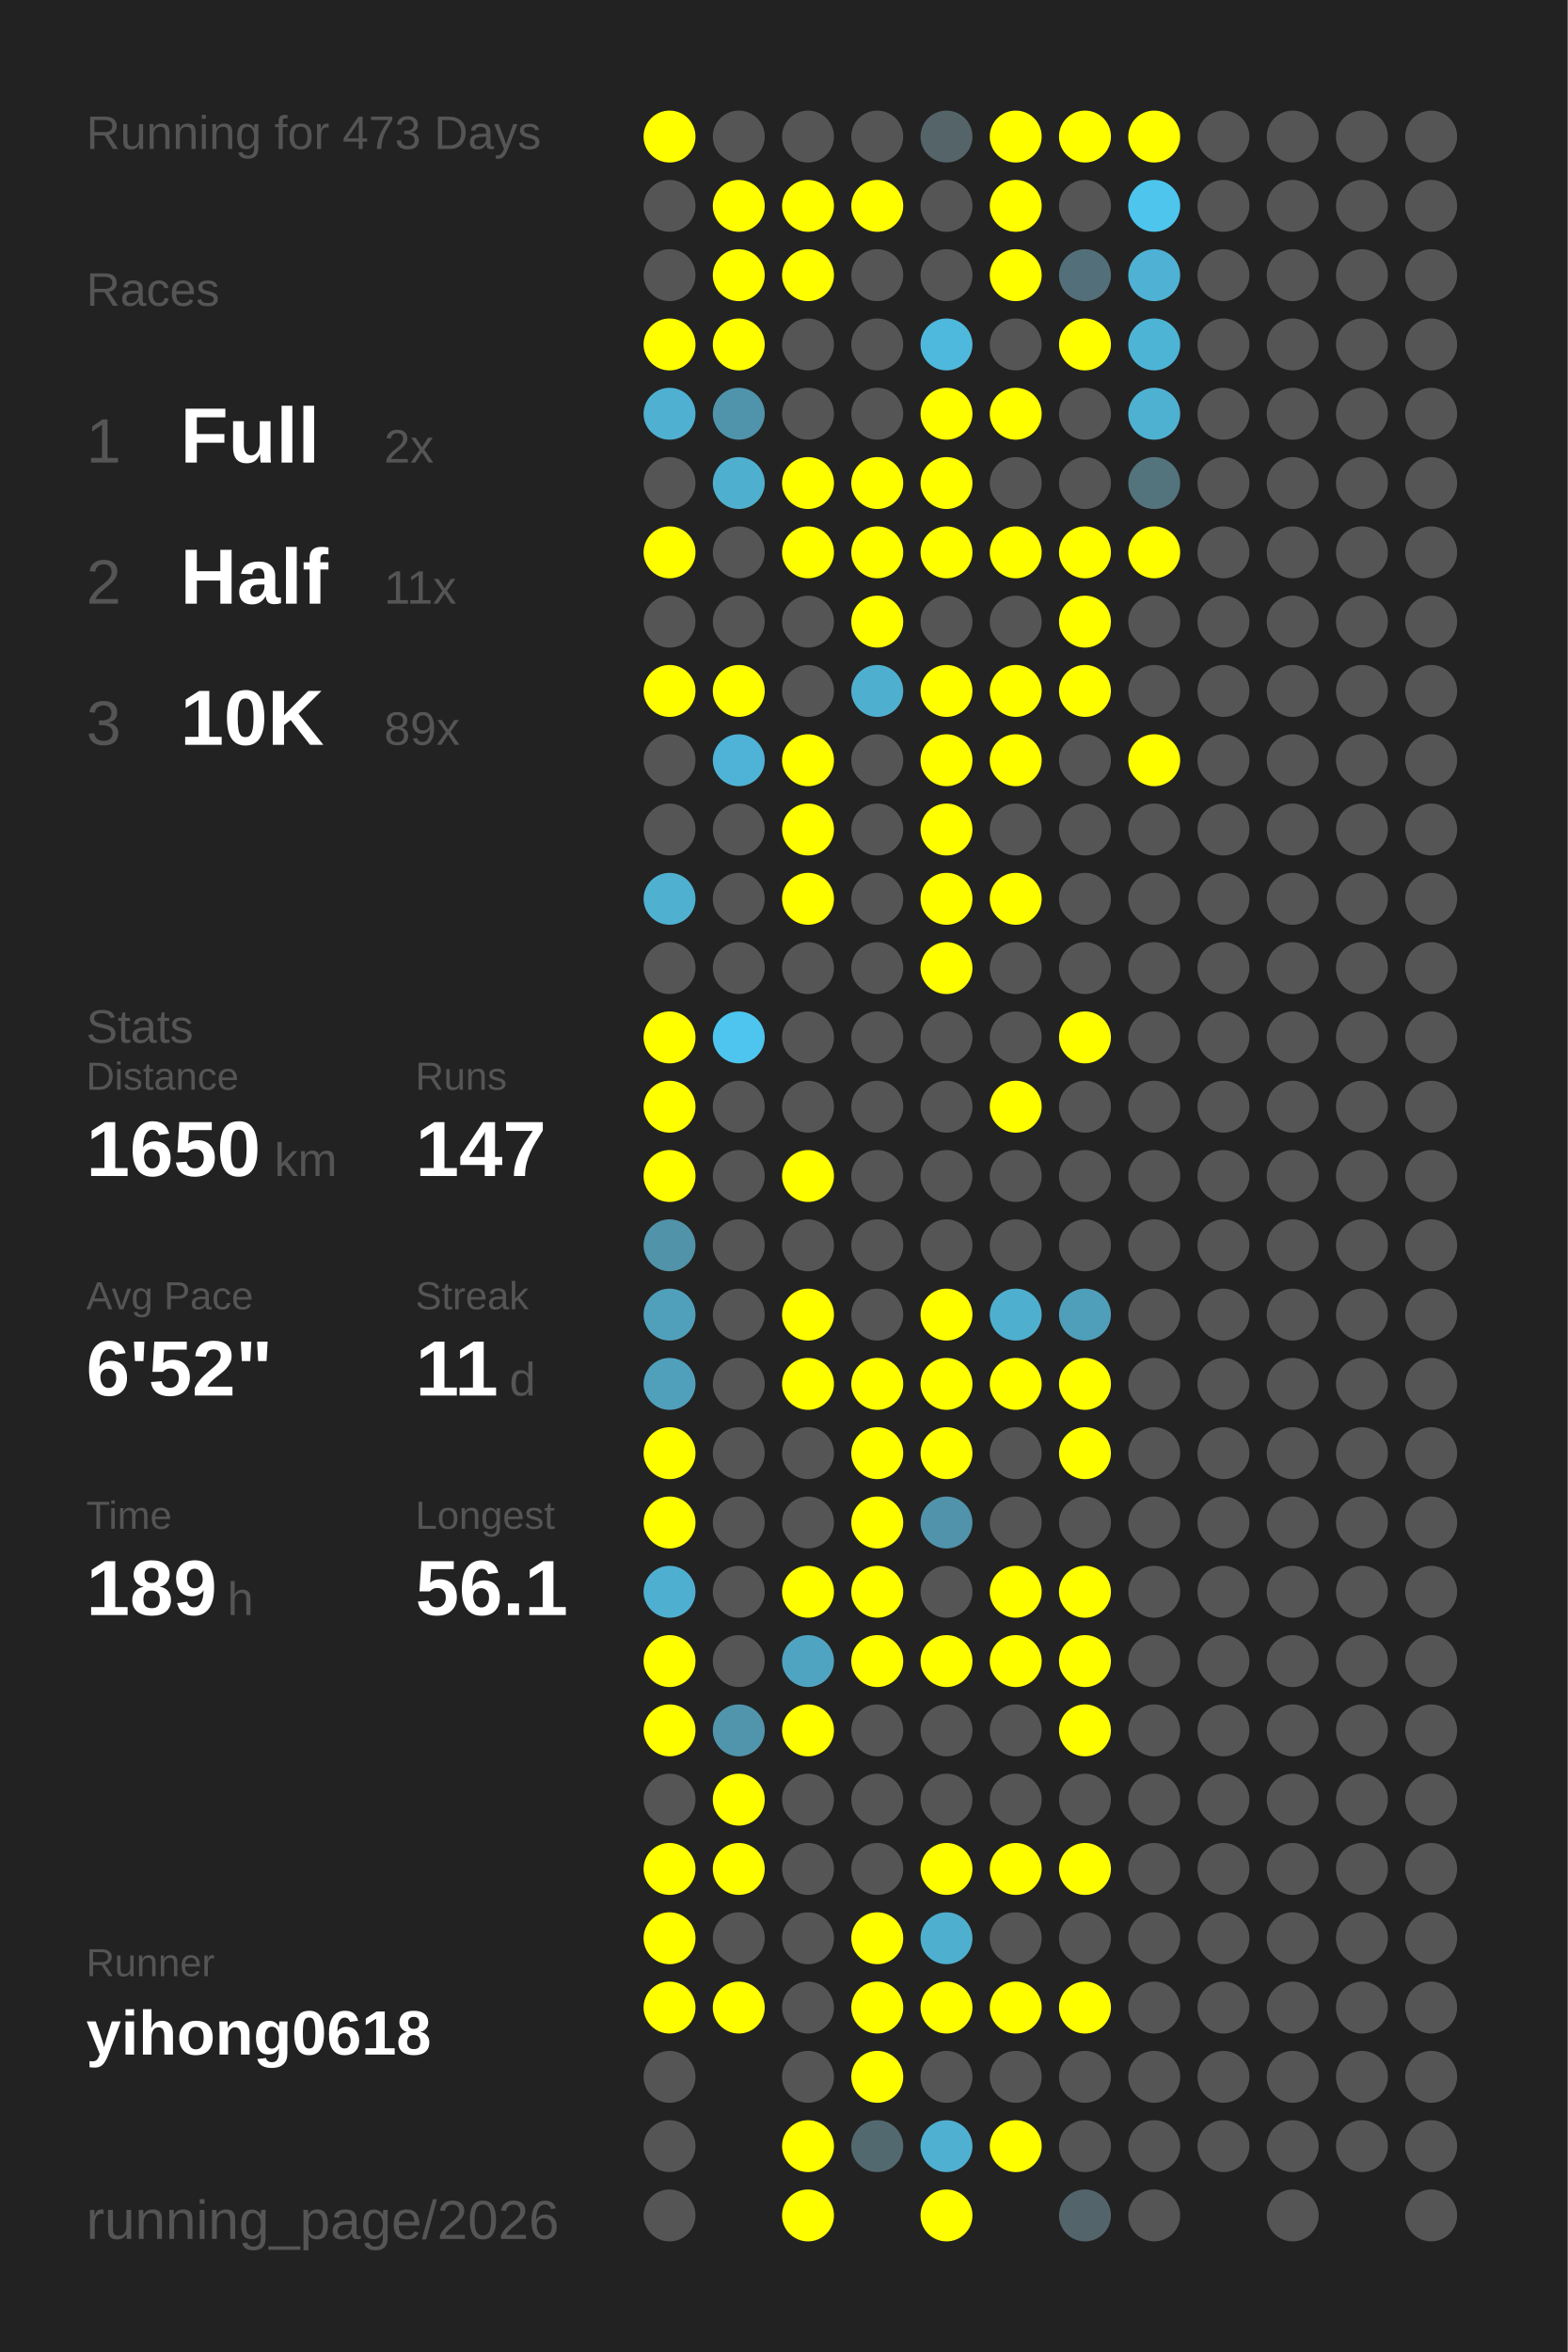
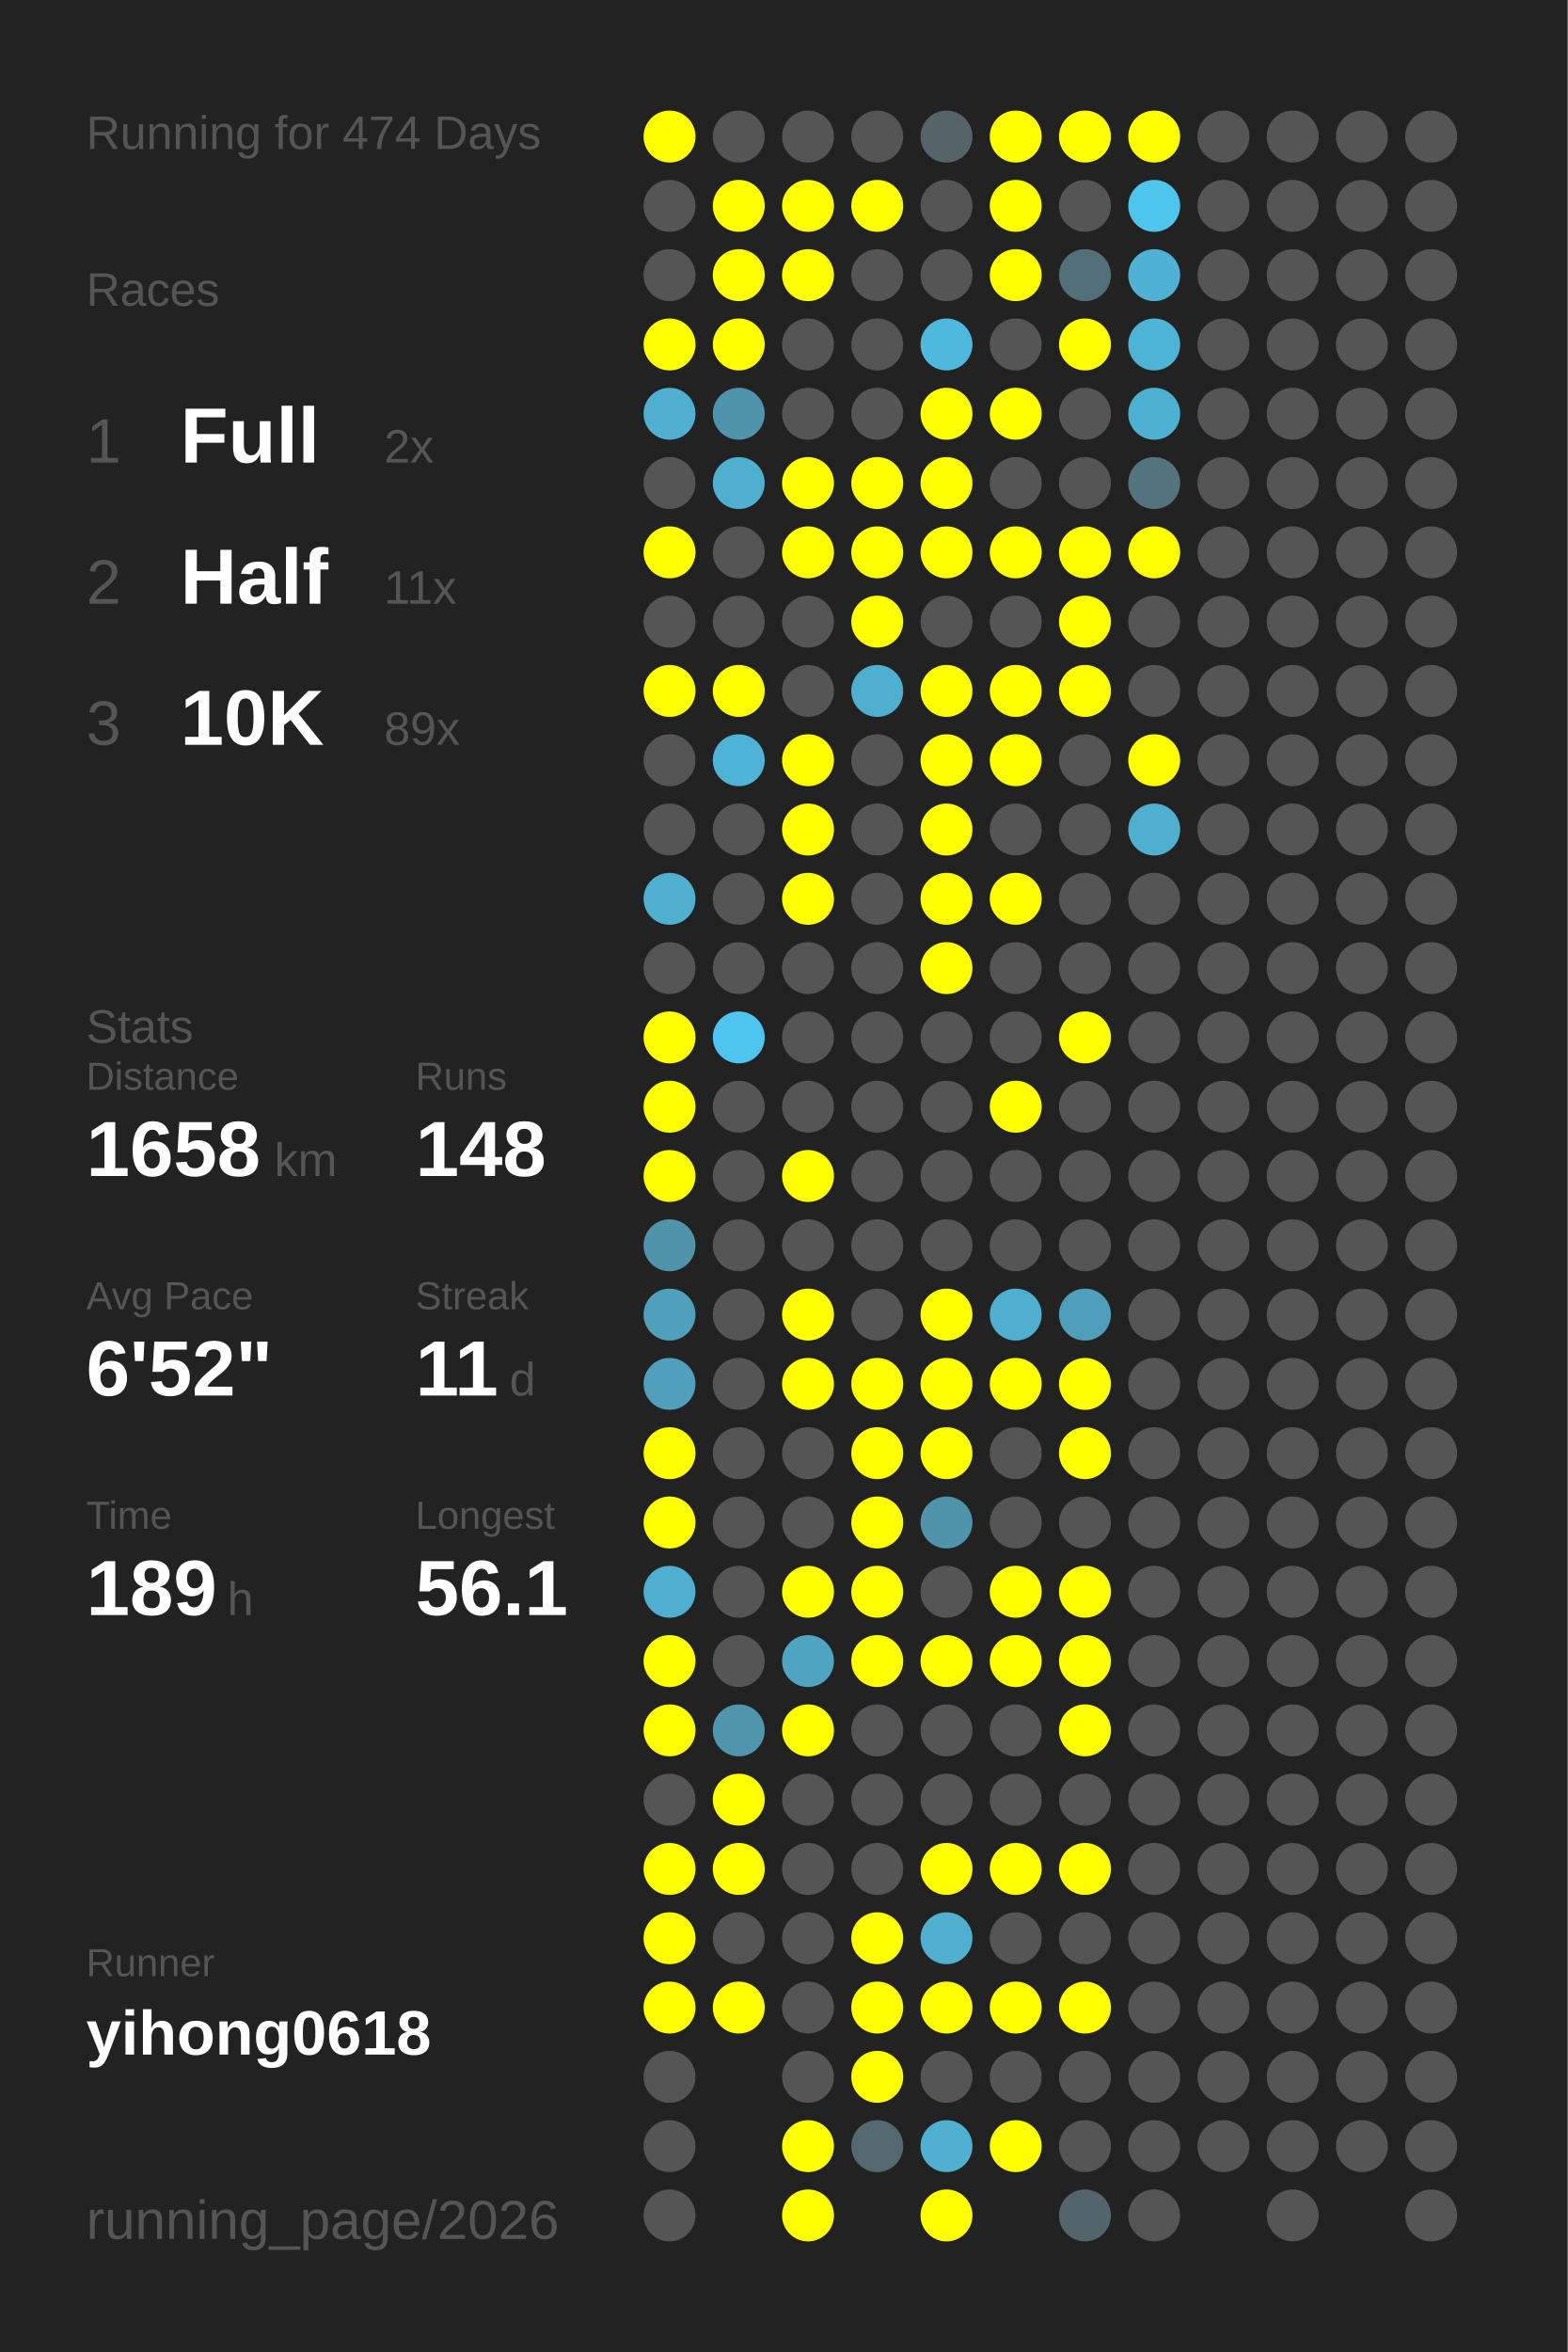
<svg xmlns="http://www.w3.org/2000/svg" baseProfile="full" height="300mm" version="1.1" viewBox="0,0,200,300" width="200mm">
  <defs />
  <rect fill="#222222" height="300" width="200" x="0" y="0" />
-   <text fill="#555555" style="font-size:6px; font-family:Arial;" x="11" y="19">Running for 473 Days</text>
+   <text fill="#555555" style="font-size:6px; font-family:Arial;" x="11" y="19">Running for 474 Days</text>
  <text fill="#555555" style="font-size:6px; font-family:Arial;" x="11" y="39">Races</text>
  <text fill="#555555" style="font-size:8px; font-family:Arial;" x="11" y="59">1</text>
  <text fill="#FFFFFF" style="font-size:10px; font-family:Arial; font-weight:bold;" x="23" y="59">Full</text>
  <text fill="#555555" style="font-size:6px; font-family:Arial;" x="49" y="59">2x</text>
  <text fill="#555555" style="font-size:8px; font-family:Arial;" x="11" y="77">2</text>
  <text fill="#FFFFFF" style="font-size:10px; font-family:Arial; font-weight:bold;" x="23" y="77">Half</text>
  <text fill="#555555" style="font-size:6px; font-family:Arial;" x="49" y="77">11x</text>
  <text fill="#555555" style="font-size:8px; font-family:Arial;" x="11" y="95">3</text>
  <text fill="#FFFFFF" style="font-size:10px; font-family:Arial; font-weight:bold;" x="23" y="95">10K</text>
  <text fill="#555555" style="font-size:6px; font-family:Arial;" x="49" y="95">89x</text>
  <text fill="#555555" style="font-size:6px; font-family:Arial;" x="11" y="133">Stats</text>
  <text fill="#555555" style="font-size:5px; font-family:Arial;" x="11" y="139">Distance</text>
-   <text fill="#FFFFFF" style="font-size:10px; font-family:Arial; font-weight:bold;" x="11" y="150">1650</text>
+   <text fill="#FFFFFF" style="font-size:10px; font-family:Arial; font-weight:bold;" x="11" y="150">1658</text>
  <text fill="#555555" style="font-size:6px; font-family:Arial;" x="35" y="150">km</text>
  <text fill="#555555" style="font-size:5px; font-family:Arial;" x="53" y="139">Runs</text>
-   <text fill="#FFFFFF" style="font-size:10px; font-family:Arial; font-weight:bold;" x="53" y="150">147</text>
+   <text fill="#FFFFFF" style="font-size:10px; font-family:Arial; font-weight:bold;" x="53" y="150">148</text>
  <text fill="#555555" style="font-size:5px; font-family:Arial;" x="11" y="167">Avg Pace</text>
  <text fill="#FFFFFF" style="font-size:10px; font-family:Arial; font-weight:bold;" x="11" y="178">6'52"</text>
  <text fill="#555555" style="font-size:5px; font-family:Arial;" x="53" y="167">Streak</text>
  <text fill="#FFFFFF" style="font-size:10px; font-family:Arial; font-weight:bold;" x="53" y="178">11</text>
  <text fill="#555555" style="font-size:6px; font-family:Arial;" x="65" y="178">d</text>
  <text fill="#555555" style="font-size:5px; font-family:Arial;" x="11" y="195">Time</text>
  <text fill="#FFFFFF" style="font-size:10px; font-family:Arial; font-weight:bold;" x="11" y="206">189</text>
  <text fill="#555555" style="font-size:6px; font-family:Arial;" x="29" y="206">h</text>
  <text fill="#555555" style="font-size:5px; font-family:Arial;" x="53" y="195">Longest</text>
  <text fill="#FFFFFF" style="font-size:10px; font-family:Arial; font-weight:bold;" x="53" y="206">56.1</text>
  <text fill="#555555" style="font-size:5px; font-family:Arial;" x="11" y="252.065">Runner</text>
  <text fill="#FFFFFF" style="font-size:8px; font-family:Arial; font-weight:bold;" x="11" y="262.065">yihong0618</text>
  <text fill="#555555" style="font-size:7px; font-family:Arial;" x="11" y="285.581">running_page/2026</text>
  <circle cx="85.417" cy="17.419" fill="#FFFF00" r="3.312" />
  <circle cx="85.417" cy="26.258" fill="#555555" r="3.312" />
  <circle cx="85.417" cy="35.097" fill="#555555" r="3.312" />
  <circle cx="85.417" cy="43.935" fill="#FFFF00" r="3.312" />
  <circle cx="85.417" cy="52.774" fill="#4fb0d1" r="3.312" />
  <circle cx="85.417" cy="61.613" fill="#555555" r="3.312" />
  <circle cx="85.417" cy="70.452" fill="#FFFF00" r="3.312" />
  <circle cx="85.417" cy="79.29" fill="#555555" r="3.312" />
  <circle cx="85.417" cy="88.129" fill="#FFFF00" r="3.312" />
  <circle cx="85.417" cy="96.968" fill="#555555" r="3.312" />
  <circle cx="85.417" cy="105.806" fill="#555555" r="3.312" />
  <circle cx="85.417" cy="114.645" fill="#4fb0d0" r="3.312" />
  <circle cx="85.417" cy="123.484" fill="#555555" r="3.312" />
  <circle cx="85.417" cy="132.323" fill="#FFFF00" r="3.312" />
  <circle cx="85.417" cy="141.161" fill="#FFFF00" r="3.312" />
  <circle cx="85.417" cy="150" fill="#FFFF00" r="3.312" />
  <circle cx="85.417" cy="158.839" fill="#5193a9" r="3.312" />
  <circle cx="85.417" cy="167.677" fill="#50a0bb" r="3.312" />
  <circle cx="85.417" cy="176.516" fill="#50a0bc" r="3.312" />
  <circle cx="85.417" cy="185.355" fill="#FFFF00" r="3.312" />
  <circle cx="85.417" cy="194.194" fill="#FFFF00" r="3.312" />
  <circle cx="85.417" cy="203.032" fill="#4fafd0" r="3.312" />
  <circle cx="85.417" cy="211.871" fill="#FFFF00" r="3.312" />
  <circle cx="85.417" cy="220.71" fill="#FFFF00" r="3.312" />
  <circle cx="85.417" cy="229.548" fill="#555555" r="3.312" />
  <circle cx="85.417" cy="238.387" fill="#FFFF00" r="3.312" />
  <circle cx="85.417" cy="247.226" fill="#FFFF00" r="3.312" />
  <circle cx="85.417" cy="256.065" fill="#FFFF00" r="3.312" />
  <circle cx="85.417" cy="264.903" fill="#555555" r="3.312" />
  <circle cx="85.417" cy="273.742" fill="#555555" r="3.312" />
  <circle cx="85.417" cy="282.581" fill="#555555" r="3.312" />
  <circle cx="94.25" cy="17.419" fill="#555555" r="3.312" />
  <circle cx="94.25" cy="26.258" fill="#FFFF00" r="3.312" />
  <circle cx="94.25" cy="35.097" fill="#FFFF00" r="3.312" />
  <circle cx="94.25" cy="43.935" fill="#FFFF00" r="3.312" />
  <circle cx="94.25" cy="52.774" fill="#5094ab" r="3.312" />
  <circle cx="94.25" cy="61.613" fill="#4fafcf" r="3.312" />
  <circle cx="94.25" cy="70.452" fill="#555555" r="3.312" />
  <circle cx="94.25" cy="79.29" fill="#555555" r="3.312" />
  <circle cx="94.25" cy="88.129" fill="#FFFF00" r="3.312" />
  <circle cx="94.25" cy="96.968" fill="#4eb3d6" r="3.312" />
  <circle cx="94.25" cy="105.806" fill="#555555" r="3.312" />
  <circle cx="94.25" cy="114.645" fill="#555555" r="3.312" />
  <circle cx="94.25" cy="123.484" fill="#555555" r="3.312" />
  <circle cx="94.25" cy="132.323" fill="#4dc5ee" r="3.312" />
  <circle cx="94.25" cy="141.161" fill="#555555" r="3.312" />
  <circle cx="94.25" cy="150" fill="#555555" r="3.312" />
  <circle cx="94.25" cy="158.839" fill="#555555" r="3.312" />
  <circle cx="94.25" cy="167.677" fill="#555555" r="3.312" />
  <circle cx="94.25" cy="176.516" fill="#555555" r="3.312" />
  <circle cx="94.25" cy="185.355" fill="#555555" r="3.312" />
  <circle cx="94.25" cy="194.194" fill="#555555" r="3.312" />
  <circle cx="94.25" cy="203.032" fill="#555555" r="3.312" />
  <circle cx="94.25" cy="211.871" fill="#555555" r="3.312" />
  <circle cx="94.25" cy="220.71" fill="#5095ac" r="3.312" />
  <circle cx="94.25" cy="229.548" fill="#FFFF00" r="3.312" />
  <circle cx="94.25" cy="238.387" fill="#FFFF00" r="3.312" />
  <circle cx="94.25" cy="247.226" fill="#555555" r="3.312" />
  <circle cx="94.25" cy="256.065" fill="#FFFF00" r="3.312" />
  <circle cx="103.083" cy="17.419" fill="#555555" r="3.312" />
  <circle cx="103.083" cy="26.258" fill="#FFFF00" r="3.312" />
  <circle cx="103.083" cy="35.097" fill="#FFFF00" r="3.312" />
  <circle cx="103.083" cy="43.935" fill="#555555" r="3.312" />
  <circle cx="103.083" cy="52.774" fill="#555555" r="3.312" />
  <circle cx="103.083" cy="61.613" fill="#FFFF00" r="3.312" />
  <circle cx="103.083" cy="70.452" fill="#FFFF00" r="3.312" />
  <circle cx="103.083" cy="79.29" fill="#555555" r="3.312" />
  <circle cx="103.083" cy="88.129" fill="#555555" r="3.312" />
  <circle cx="103.083" cy="96.968" fill="#FFFF00" r="3.312" />
  <circle cx="103.083" cy="105.806" fill="#FFFF00" r="3.312" />
  <circle cx="103.083" cy="114.645" fill="#FFFF00" r="3.312" />
  <circle cx="103.083" cy="123.484" fill="#555555" r="3.312" />
  <circle cx="103.083" cy="132.323" fill="#555555" r="3.312" />
  <circle cx="103.083" cy="141.161" fill="#555555" r="3.312" />
  <circle cx="103.083" cy="150" fill="#FFFF00" r="3.312" />
  <circle cx="103.083" cy="158.839" fill="#555555" r="3.312" />
  <circle cx="103.083" cy="167.677" fill="#FFFF00" r="3.312" />
  <circle cx="103.083" cy="176.516" fill="#FFFF00" r="3.312" />
  <circle cx="103.083" cy="185.355" fill="#555555" r="3.312" />
  <circle cx="103.083" cy="194.194" fill="#555555" r="3.312" />
  <circle cx="103.083" cy="203.032" fill="#FFFF00" r="3.312" />
  <circle cx="103.083" cy="211.871" fill="#4fa4c1" r="3.312" />
  <circle cx="103.083" cy="220.71" fill="#FFFF00" r="3.312" />
  <circle cx="103.083" cy="229.548" fill="#555555" r="3.312" />
  <circle cx="103.083" cy="238.387" fill="#555555" r="3.312" />
  <circle cx="103.083" cy="247.226" fill="#555555" r="3.312" />
  <circle cx="103.083" cy="256.065" fill="#555555" r="3.312" />
  <circle cx="103.083" cy="264.903" fill="#555555" r="3.312" />
  <circle cx="103.083" cy="273.742" fill="#FFFF00" r="3.312" />
  <circle cx="103.083" cy="282.581" fill="#FFFF00" r="3.312" />
  <circle cx="111.917" cy="17.419" fill="#555555" r="3.312" />
  <circle cx="111.917" cy="26.258" fill="#FFFF00" r="3.312" />
  <circle cx="111.917" cy="35.097" fill="#555555" r="3.312" />
  <circle cx="111.917" cy="43.935" fill="#555555" r="3.312" />
  <circle cx="111.917" cy="52.774" fill="#555555" r="3.312" />
  <circle cx="111.917" cy="61.613" fill="#FFFF00" r="3.312" />
  <circle cx="111.917" cy="70.452" fill="#FFFF00" r="3.312" />
  <circle cx="111.917" cy="79.29" fill="#FFFF00" r="3.312" />
  <circle cx="111.917" cy="88.129" fill="#4fafcf" r="3.312" />
  <circle cx="111.917" cy="96.968" fill="#555555" r="3.312" />
  <circle cx="111.917" cy="105.806" fill="#555555" r="3.312" />
  <circle cx="111.917" cy="114.645" fill="#555555" r="3.312" />
  <circle cx="111.917" cy="123.484" fill="#555555" r="3.312" />
  <circle cx="111.917" cy="132.323" fill="#555555" r="3.312" />
  <circle cx="111.917" cy="141.161" fill="#555555" r="3.312" />
  <circle cx="111.917" cy="150" fill="#555555" r="3.312" />
  <circle cx="111.917" cy="158.839" fill="#555555" r="3.312" />
  <circle cx="111.917" cy="167.677" fill="#555555" r="3.312" />
  <circle cx="111.917" cy="176.516" fill="#FFFF00" r="3.312" />
  <circle cx="111.917" cy="185.355" fill="#FFFF00" r="3.312" />
  <circle cx="111.917" cy="194.194" fill="#FFFF00" r="3.312" />
  <circle cx="111.917" cy="203.032" fill="#FFFF00" r="3.312" />
  <circle cx="111.917" cy="211.871" fill="#FFFF00" r="3.312" />
  <circle cx="111.917" cy="220.71" fill="#555555" r="3.312" />
  <circle cx="111.917" cy="229.548" fill="#555555" r="3.312" />
  <circle cx="111.917" cy="238.387" fill="#555555" r="3.312" />
  <circle cx="111.917" cy="247.226" fill="#FFFF00" r="3.312" />
  <circle cx="111.917" cy="256.065" fill="#FFFF00" r="3.312" />
  <circle cx="111.917" cy="264.903" fill="#FFFF00" r="3.312" />
  <circle cx="111.917" cy="273.742" fill="#536970" r="3.312" />
  <circle cx="120.75" cy="17.419" fill="#546469" r="3.312" />
  <circle cx="120.75" cy="26.258" fill="#555555" r="3.312" />
  <circle cx="120.75" cy="35.097" fill="#555555" r="3.312" />
  <circle cx="120.75" cy="43.935" fill="#4eb9dd" r="3.312" />
  <circle cx="120.75" cy="52.774" fill="#FFFF00" r="3.312" />
  <circle cx="120.75" cy="61.613" fill="#FFFF00" r="3.312" />
  <circle cx="120.75" cy="70.452" fill="#FFFF00" r="3.312" />
  <circle cx="120.75" cy="79.29" fill="#555555" r="3.312" />
  <circle cx="120.75" cy="88.129" fill="#FFFF00" r="3.312" />
  <circle cx="120.75" cy="96.968" fill="#FFFF00" r="3.312" />
  <circle cx="120.75" cy="105.806" fill="#FFFF00" r="3.312" />
  <circle cx="120.75" cy="114.645" fill="#FFFF00" r="3.312" />
  <circle cx="120.75" cy="123.484" fill="#FFFF00" r="3.312" />
  <circle cx="120.75" cy="132.323" fill="#555555" r="3.312" />
  <circle cx="120.75" cy="141.161" fill="#555555" r="3.312" />
  <circle cx="120.75" cy="150" fill="#555555" r="3.312" />
  <circle cx="120.75" cy="158.839" fill="#555555" r="3.312" />
  <circle cx="120.75" cy="167.677" fill="#FFFF00" r="3.312" />
  <circle cx="120.75" cy="176.516" fill="#FFFF00" r="3.312" />
  <circle cx="120.75" cy="185.355" fill="#FFFF00" r="3.312" />
  <circle cx="120.75" cy="194.194" fill="#5093aa" r="3.312" />
  <circle cx="120.75" cy="203.032" fill="#555555" r="3.312" />
  <circle cx="120.75" cy="211.871" fill="#FFFF00" r="3.312" />
  <circle cx="120.75" cy="220.71" fill="#555555" r="3.312" />
  <circle cx="120.75" cy="229.548" fill="#555555" r="3.312" />
  <circle cx="120.75" cy="238.387" fill="#FFFF00" r="3.312" />
  <circle cx="120.75" cy="247.226" fill="#4fafcf" r="3.312" />
  <circle cx="120.75" cy="256.065" fill="#FFFF00" r="3.312" />
  <circle cx="120.75" cy="264.903" fill="#555555" r="3.312" />
  <circle cx="120.75" cy="273.742" fill="#4fb0d1" r="3.312" />
  <circle cx="120.75" cy="282.581" fill="#FFFF00" r="3.312" />
  <circle cx="129.583" cy="17.419" fill="#FFFF00" r="3.312" />
  <circle cx="129.583" cy="26.258" fill="#FFFF00" r="3.312" />
  <circle cx="129.583" cy="35.097" fill="#FFFF00" r="3.312" />
  <circle cx="129.583" cy="43.935" fill="#555555" r="3.312" />
  <circle cx="129.583" cy="52.774" fill="#FFFF00" r="3.312" />
  <circle cx="129.583" cy="61.613" fill="#555555" r="3.312" />
  <circle cx="129.583" cy="70.452" fill="#FFFF00" r="3.312" />
  <circle cx="129.583" cy="79.29" fill="#555555" r="3.312" />
  <circle cx="129.583" cy="88.129" fill="#FFFF00" r="3.312" />
  <circle cx="129.583" cy="96.968" fill="#FFFF00" r="3.312" />
  <circle cx="129.583" cy="105.806" fill="#555555" r="3.312" />
  <circle cx="129.583" cy="114.645" fill="#FFFF00" r="3.312" />
  <circle cx="129.583" cy="123.484" fill="#555555" r="3.312" />
  <circle cx="129.583" cy="132.323" fill="#555555" r="3.312" />
  <circle cx="129.583" cy="141.161" fill="#FFFF00" r="3.312" />
  <circle cx="129.583" cy="150" fill="#555555" r="3.312" />
  <circle cx="129.583" cy="158.839" fill="#555555" r="3.312" />
  <circle cx="129.583" cy="167.677" fill="#4fafcf" r="3.312" />
  <circle cx="129.583" cy="176.516" fill="#FFFF00" r="3.312" />
  <circle cx="129.583" cy="185.355" fill="#555555" r="3.312" />
  <circle cx="129.583" cy="194.194" fill="#555555" r="3.312" />
  <circle cx="129.583" cy="203.032" fill="#FFFF00" r="3.312" />
  <circle cx="129.583" cy="211.871" fill="#FFFF00" r="3.312" />
  <circle cx="129.583" cy="220.71" fill="#555555" r="3.312" />
  <circle cx="129.583" cy="229.548" fill="#555555" r="3.312" />
  <circle cx="129.583" cy="238.387" fill="#FFFF00" r="3.312" />
  <circle cx="129.583" cy="247.226" fill="#555555" r="3.312" />
  <circle cx="129.583" cy="256.065" fill="#FFFF00" r="3.312" />
  <circle cx="129.583" cy="264.903" fill="#555555" r="3.312" />
  <circle cx="129.583" cy="273.742" fill="#FFFF00" r="3.312" />
  <circle cx="138.417" cy="17.419" fill="#FFFF00" r="3.312" />
  <circle cx="138.417" cy="26.258" fill="#555555" r="3.312" />
  <circle cx="138.417" cy="35.097" fill="#53707a" r="3.312" />
  <circle cx="138.417" cy="43.935" fill="#FFFF00" r="3.312" />
  <circle cx="138.417" cy="52.774" fill="#555555" r="3.312" />
  <circle cx="138.417" cy="61.613" fill="#555555" r="3.312" />
  <circle cx="138.417" cy="70.452" fill="#FFFF00" r="3.312" />
  <circle cx="138.417" cy="79.29" fill="#FFFF00" r="3.312" />
  <circle cx="138.417" cy="88.129" fill="#FFFF00" r="3.312" />
  <circle cx="138.417" cy="96.968" fill="#555555" r="3.312" />
  <circle cx="138.417" cy="105.806" fill="#555555" r="3.312" />
  <circle cx="138.417" cy="114.645" fill="#555555" r="3.312" />
  <circle cx="138.417" cy="123.484" fill="#555555" r="3.312" />
  <circle cx="138.417" cy="132.323" fill="#FFFF00" r="3.312" />
  <circle cx="138.417" cy="141.161" fill="#555555" r="3.312" />
  <circle cx="138.417" cy="150" fill="#555555" r="3.312" />
  <circle cx="138.417" cy="158.839" fill="#555555" r="3.312" />
  <circle cx="138.417" cy="167.677" fill="#509fba" r="3.312" />
  <circle cx="138.417" cy="176.516" fill="#FFFF00" r="3.312" />
  <circle cx="138.417" cy="185.355" fill="#FFFF00" r="3.312" />
  <circle cx="138.417" cy="194.194" fill="#555555" r="3.312" />
  <circle cx="138.417" cy="203.032" fill="#FFFF00" r="3.312" />
  <circle cx="138.417" cy="211.871" fill="#FFFF00" r="3.312" />
  <circle cx="138.417" cy="220.71" fill="#FFFF00" r="3.312" />
  <circle cx="138.417" cy="229.548" fill="#555555" r="3.312" />
  <circle cx="138.417" cy="238.387" fill="#FFFF00" r="3.312" />
  <circle cx="138.417" cy="247.226" fill="#555555" r="3.312" />
  <circle cx="138.417" cy="256.065" fill="#FFFF00" r="3.312" />
  <circle cx="138.417" cy="264.903" fill="#555555" r="3.312" />
  <circle cx="138.417" cy="273.742" fill="#555555" r="3.312" />
  <circle cx="138.417" cy="282.581" fill="#53656b" r="3.312" />
  <circle cx="147.25" cy="17.419" fill="#FFFF00" r="3.312" />
  <circle cx="147.25" cy="26.258" fill="#4dc5ed" r="3.312" />
  <circle cx="147.25" cy="35.097" fill="#4fb1d3" r="3.312" />
  <circle cx="147.25" cy="43.935" fill="#4eb4d6" r="3.312" />
  <circle cx="147.25" cy="52.774" fill="#4fb1d2" r="3.312" />
  <circle cx="147.25" cy="61.613" fill="#53737d" r="3.312" />
  <circle cx="147.25" cy="70.452" fill="#FFFF00" r="3.312" />
  <circle cx="147.25" cy="79.29" fill="#555555" r="3.312" />
  <circle cx="147.25" cy="88.129" fill="#555555" r="3.312" />
  <circle cx="147.25" cy="96.968" fill="#FFFF00" r="3.312" />
-   <circle cx="147.25" cy="105.806" fill="#555555" r="3.312" />
+   <circle cx="147.25" cy="105.806" fill="#4fafcf" r="3.312" />
  <circle cx="147.25" cy="114.645" fill="#555555" r="3.312" />
  <circle cx="147.25" cy="123.484" fill="#555555" r="3.312" />
  <circle cx="147.25" cy="132.323" fill="#555555" r="3.312" />
  <circle cx="147.25" cy="141.161" fill="#555555" r="3.312" />
  <circle cx="147.25" cy="150" fill="#555555" r="3.312" />
  <circle cx="147.25" cy="158.839" fill="#555555" r="3.312" />
  <circle cx="147.25" cy="167.677" fill="#555555" r="3.312" />
  <circle cx="147.25" cy="176.516" fill="#555555" r="3.312" />
  <circle cx="147.25" cy="185.355" fill="#555555" r="3.312" />
  <circle cx="147.25" cy="194.194" fill="#555555" r="3.312" />
  <circle cx="147.25" cy="203.032" fill="#555555" r="3.312" />
  <circle cx="147.25" cy="211.871" fill="#555555" r="3.312" />
  <circle cx="147.25" cy="220.71" fill="#555555" r="3.312" />
  <circle cx="147.25" cy="229.548" fill="#555555" r="3.312" />
  <circle cx="147.25" cy="238.387" fill="#555555" r="3.312" />
  <circle cx="147.25" cy="247.226" fill="#555555" r="3.312" />
  <circle cx="147.25" cy="256.065" fill="#555555" r="3.312" />
  <circle cx="147.25" cy="264.903" fill="#555555" r="3.312" />
  <circle cx="147.25" cy="273.742" fill="#555555" r="3.312" />
  <circle cx="147.25" cy="282.581" fill="#555555" r="3.312" />
  <circle cx="156.083" cy="17.419" fill="#555555" r="3.312" />
  <circle cx="156.083" cy="26.258" fill="#555555" r="3.312" />
  <circle cx="156.083" cy="35.097" fill="#555555" r="3.312" />
  <circle cx="156.083" cy="43.935" fill="#555555" r="3.312" />
  <circle cx="156.083" cy="52.774" fill="#555555" r="3.312" />
  <circle cx="156.083" cy="61.613" fill="#555555" r="3.312" />
  <circle cx="156.083" cy="70.452" fill="#555555" r="3.312" />
  <circle cx="156.083" cy="79.29" fill="#555555" r="3.312" />
  <circle cx="156.083" cy="88.129" fill="#555555" r="3.312" />
  <circle cx="156.083" cy="96.968" fill="#555555" r="3.312" />
  <circle cx="156.083" cy="105.806" fill="#555555" r="3.312" />
  <circle cx="156.083" cy="114.645" fill="#555555" r="3.312" />
  <circle cx="156.083" cy="123.484" fill="#555555" r="3.312" />
  <circle cx="156.083" cy="132.323" fill="#555555" r="3.312" />
  <circle cx="156.083" cy="141.161" fill="#555555" r="3.312" />
  <circle cx="156.083" cy="150" fill="#555555" r="3.312" />
  <circle cx="156.083" cy="158.839" fill="#555555" r="3.312" />
  <circle cx="156.083" cy="167.677" fill="#555555" r="3.312" />
  <circle cx="156.083" cy="176.516" fill="#555555" r="3.312" />
  <circle cx="156.083" cy="185.355" fill="#555555" r="3.312" />
  <circle cx="156.083" cy="194.194" fill="#555555" r="3.312" />
  <circle cx="156.083" cy="203.032" fill="#555555" r="3.312" />
  <circle cx="156.083" cy="211.871" fill="#555555" r="3.312" />
  <circle cx="156.083" cy="220.71" fill="#555555" r="3.312" />
  <circle cx="156.083" cy="229.548" fill="#555555" r="3.312" />
  <circle cx="156.083" cy="238.387" fill="#555555" r="3.312" />
  <circle cx="156.083" cy="247.226" fill="#555555" r="3.312" />
  <circle cx="156.083" cy="256.065" fill="#555555" r="3.312" />
  <circle cx="156.083" cy="264.903" fill="#555555" r="3.312" />
  <circle cx="156.083" cy="273.742" fill="#555555" r="3.312" />
  <circle cx="164.917" cy="17.419" fill="#555555" r="3.312" />
  <circle cx="164.917" cy="26.258" fill="#555555" r="3.312" />
  <circle cx="164.917" cy="35.097" fill="#555555" r="3.312" />
  <circle cx="164.917" cy="43.935" fill="#555555" r="3.312" />
  <circle cx="164.917" cy="52.774" fill="#555555" r="3.312" />
  <circle cx="164.917" cy="61.613" fill="#555555" r="3.312" />
  <circle cx="164.917" cy="70.452" fill="#555555" r="3.312" />
  <circle cx="164.917" cy="79.29" fill="#555555" r="3.312" />
  <circle cx="164.917" cy="88.129" fill="#555555" r="3.312" />
  <circle cx="164.917" cy="96.968" fill="#555555" r="3.312" />
  <circle cx="164.917" cy="105.806" fill="#555555" r="3.312" />
  <circle cx="164.917" cy="114.645" fill="#555555" r="3.312" />
  <circle cx="164.917" cy="123.484" fill="#555555" r="3.312" />
  <circle cx="164.917" cy="132.323" fill="#555555" r="3.312" />
  <circle cx="164.917" cy="141.161" fill="#555555" r="3.312" />
  <circle cx="164.917" cy="150" fill="#555555" r="3.312" />
  <circle cx="164.917" cy="158.839" fill="#555555" r="3.312" />
  <circle cx="164.917" cy="167.677" fill="#555555" r="3.312" />
  <circle cx="164.917" cy="176.516" fill="#555555" r="3.312" />
  <circle cx="164.917" cy="185.355" fill="#555555" r="3.312" />
  <circle cx="164.917" cy="194.194" fill="#555555" r="3.312" />
  <circle cx="164.917" cy="203.032" fill="#555555" r="3.312" />
  <circle cx="164.917" cy="211.871" fill="#555555" r="3.312" />
  <circle cx="164.917" cy="220.71" fill="#555555" r="3.312" />
  <circle cx="164.917" cy="229.548" fill="#555555" r="3.312" />
  <circle cx="164.917" cy="238.387" fill="#555555" r="3.312" />
  <circle cx="164.917" cy="247.226" fill="#555555" r="3.312" />
  <circle cx="164.917" cy="256.065" fill="#555555" r="3.312" />
  <circle cx="164.917" cy="264.903" fill="#555555" r="3.312" />
  <circle cx="164.917" cy="273.742" fill="#555555" r="3.312" />
  <circle cx="164.917" cy="282.581" fill="#555555" r="3.312" />
  <circle cx="173.75" cy="17.419" fill="#555555" r="3.312" />
  <circle cx="173.75" cy="26.258" fill="#555555" r="3.312" />
  <circle cx="173.75" cy="35.097" fill="#555555" r="3.312" />
  <circle cx="173.75" cy="43.935" fill="#555555" r="3.312" />
  <circle cx="173.75" cy="52.774" fill="#555555" r="3.312" />
  <circle cx="173.75" cy="61.613" fill="#555555" r="3.312" />
  <circle cx="173.75" cy="70.452" fill="#555555" r="3.312" />
  <circle cx="173.75" cy="79.29" fill="#555555" r="3.312" />
  <circle cx="173.75" cy="88.129" fill="#555555" r="3.312" />
  <circle cx="173.75" cy="96.968" fill="#555555" r="3.312" />
  <circle cx="173.75" cy="105.806" fill="#555555" r="3.312" />
  <circle cx="173.75" cy="114.645" fill="#555555" r="3.312" />
  <circle cx="173.75" cy="123.484" fill="#555555" r="3.312" />
  <circle cx="173.75" cy="132.323" fill="#555555" r="3.312" />
  <circle cx="173.75" cy="141.161" fill="#555555" r="3.312" />
  <circle cx="173.75" cy="150" fill="#555555" r="3.312" />
  <circle cx="173.75" cy="158.839" fill="#555555" r="3.312" />
  <circle cx="173.75" cy="167.677" fill="#555555" r="3.312" />
  <circle cx="173.75" cy="176.516" fill="#555555" r="3.312" />
  <circle cx="173.75" cy="185.355" fill="#555555" r="3.312" />
  <circle cx="173.75" cy="194.194" fill="#555555" r="3.312" />
  <circle cx="173.75" cy="203.032" fill="#555555" r="3.312" />
  <circle cx="173.75" cy="211.871" fill="#555555" r="3.312" />
  <circle cx="173.75" cy="220.71" fill="#555555" r="3.312" />
  <circle cx="173.75" cy="229.548" fill="#555555" r="3.312" />
  <circle cx="173.75" cy="238.387" fill="#555555" r="3.312" />
  <circle cx="173.75" cy="247.226" fill="#555555" r="3.312" />
  <circle cx="173.75" cy="256.065" fill="#555555" r="3.312" />
  <circle cx="173.75" cy="264.903" fill="#555555" r="3.312" />
  <circle cx="173.75" cy="273.742" fill="#555555" r="3.312" />
  <circle cx="182.583" cy="17.419" fill="#555555" r="3.312" />
  <circle cx="182.583" cy="26.258" fill="#555555" r="3.312" />
  <circle cx="182.583" cy="35.097" fill="#555555" r="3.312" />
  <circle cx="182.583" cy="43.935" fill="#555555" r="3.312" />
  <circle cx="182.583" cy="52.774" fill="#555555" r="3.312" />
  <circle cx="182.583" cy="61.613" fill="#555555" r="3.312" />
  <circle cx="182.583" cy="70.452" fill="#555555" r="3.312" />
  <circle cx="182.583" cy="79.29" fill="#555555" r="3.312" />
  <circle cx="182.583" cy="88.129" fill="#555555" r="3.312" />
  <circle cx="182.583" cy="96.968" fill="#555555" r="3.312" />
  <circle cx="182.583" cy="105.806" fill="#555555" r="3.312" />
  <circle cx="182.583" cy="114.645" fill="#555555" r="3.312" />
  <circle cx="182.583" cy="123.484" fill="#555555" r="3.312" />
  <circle cx="182.583" cy="132.323" fill="#555555" r="3.312" />
  <circle cx="182.583" cy="141.161" fill="#555555" r="3.312" />
  <circle cx="182.583" cy="150" fill="#555555" r="3.312" />
  <circle cx="182.583" cy="158.839" fill="#555555" r="3.312" />
  <circle cx="182.583" cy="167.677" fill="#555555" r="3.312" />
  <circle cx="182.583" cy="176.516" fill="#555555" r="3.312" />
  <circle cx="182.583" cy="185.355" fill="#555555" r="3.312" />
  <circle cx="182.583" cy="194.194" fill="#555555" r="3.312" />
  <circle cx="182.583" cy="203.032" fill="#555555" r="3.312" />
  <circle cx="182.583" cy="211.871" fill="#555555" r="3.312" />
  <circle cx="182.583" cy="220.71" fill="#555555" r="3.312" />
  <circle cx="182.583" cy="229.548" fill="#555555" r="3.312" />
  <circle cx="182.583" cy="238.387" fill="#555555" r="3.312" />
  <circle cx="182.583" cy="247.226" fill="#555555" r="3.312" />
  <circle cx="182.583" cy="256.065" fill="#555555" r="3.312" />
  <circle cx="182.583" cy="264.903" fill="#555555" r="3.312" />
  <circle cx="182.583" cy="273.742" fill="#555555" r="3.312" />
  <circle cx="182.583" cy="282.581" fill="#555555" r="3.312" />
</svg>
